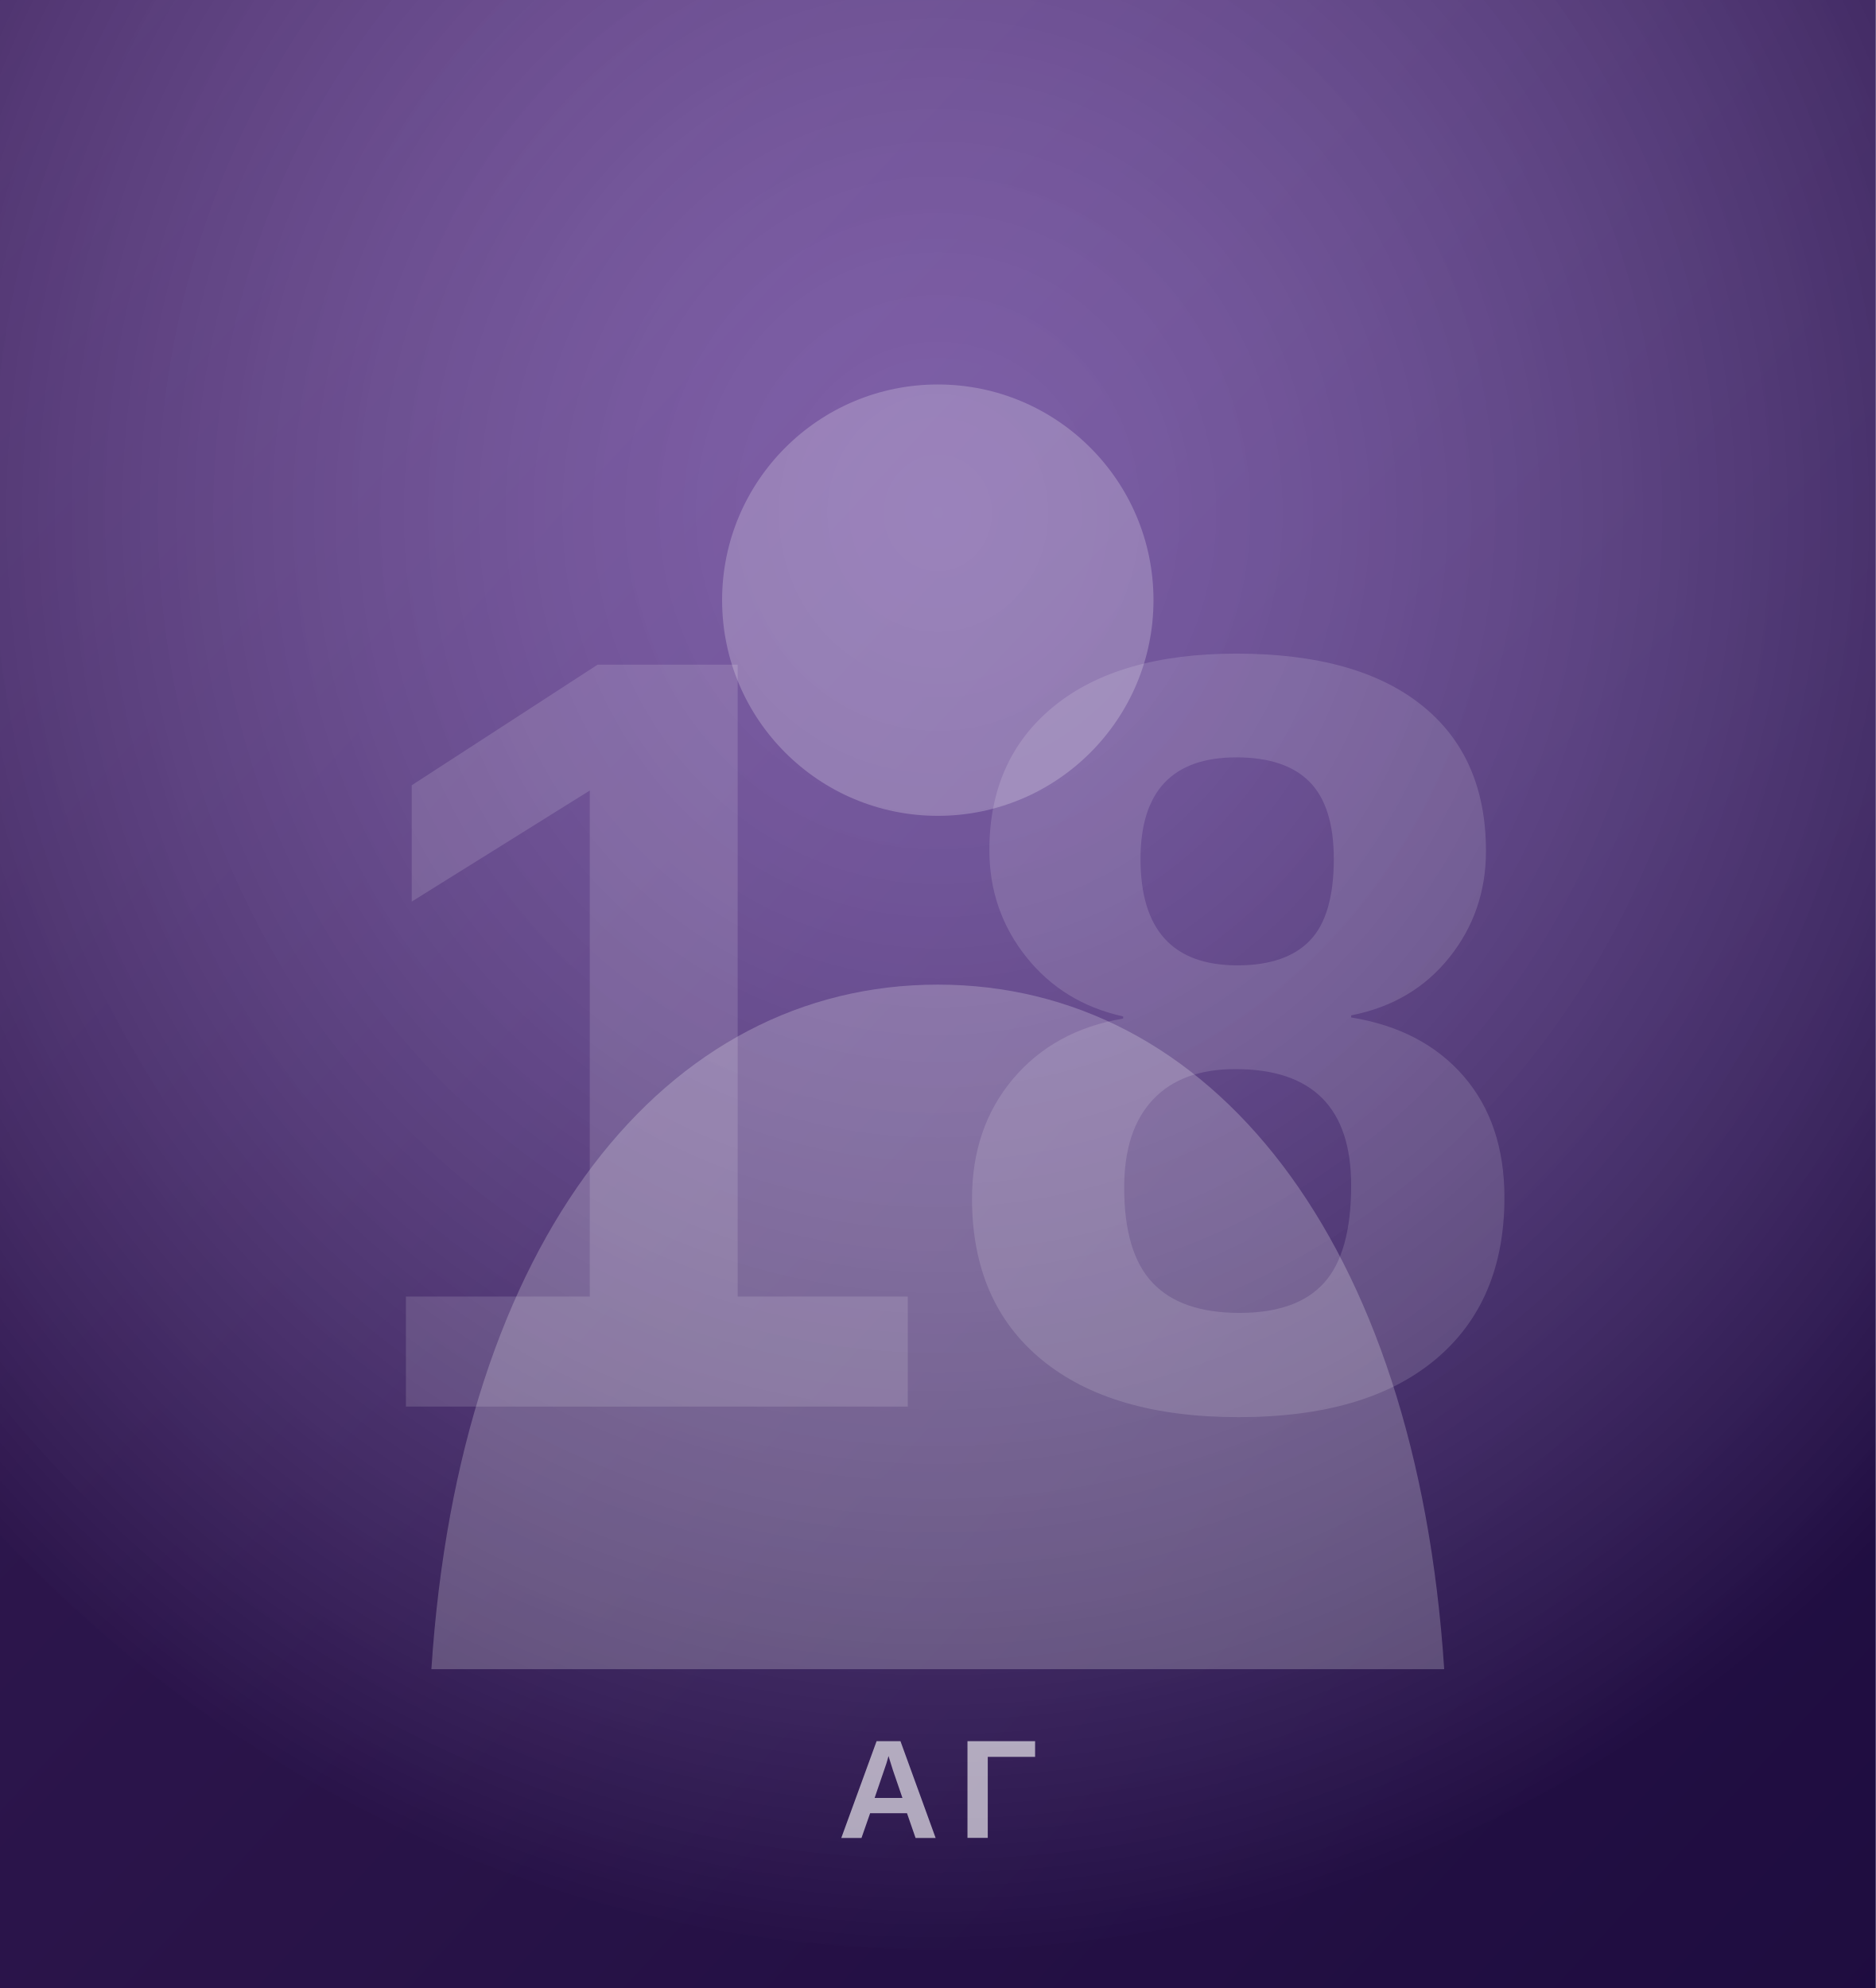
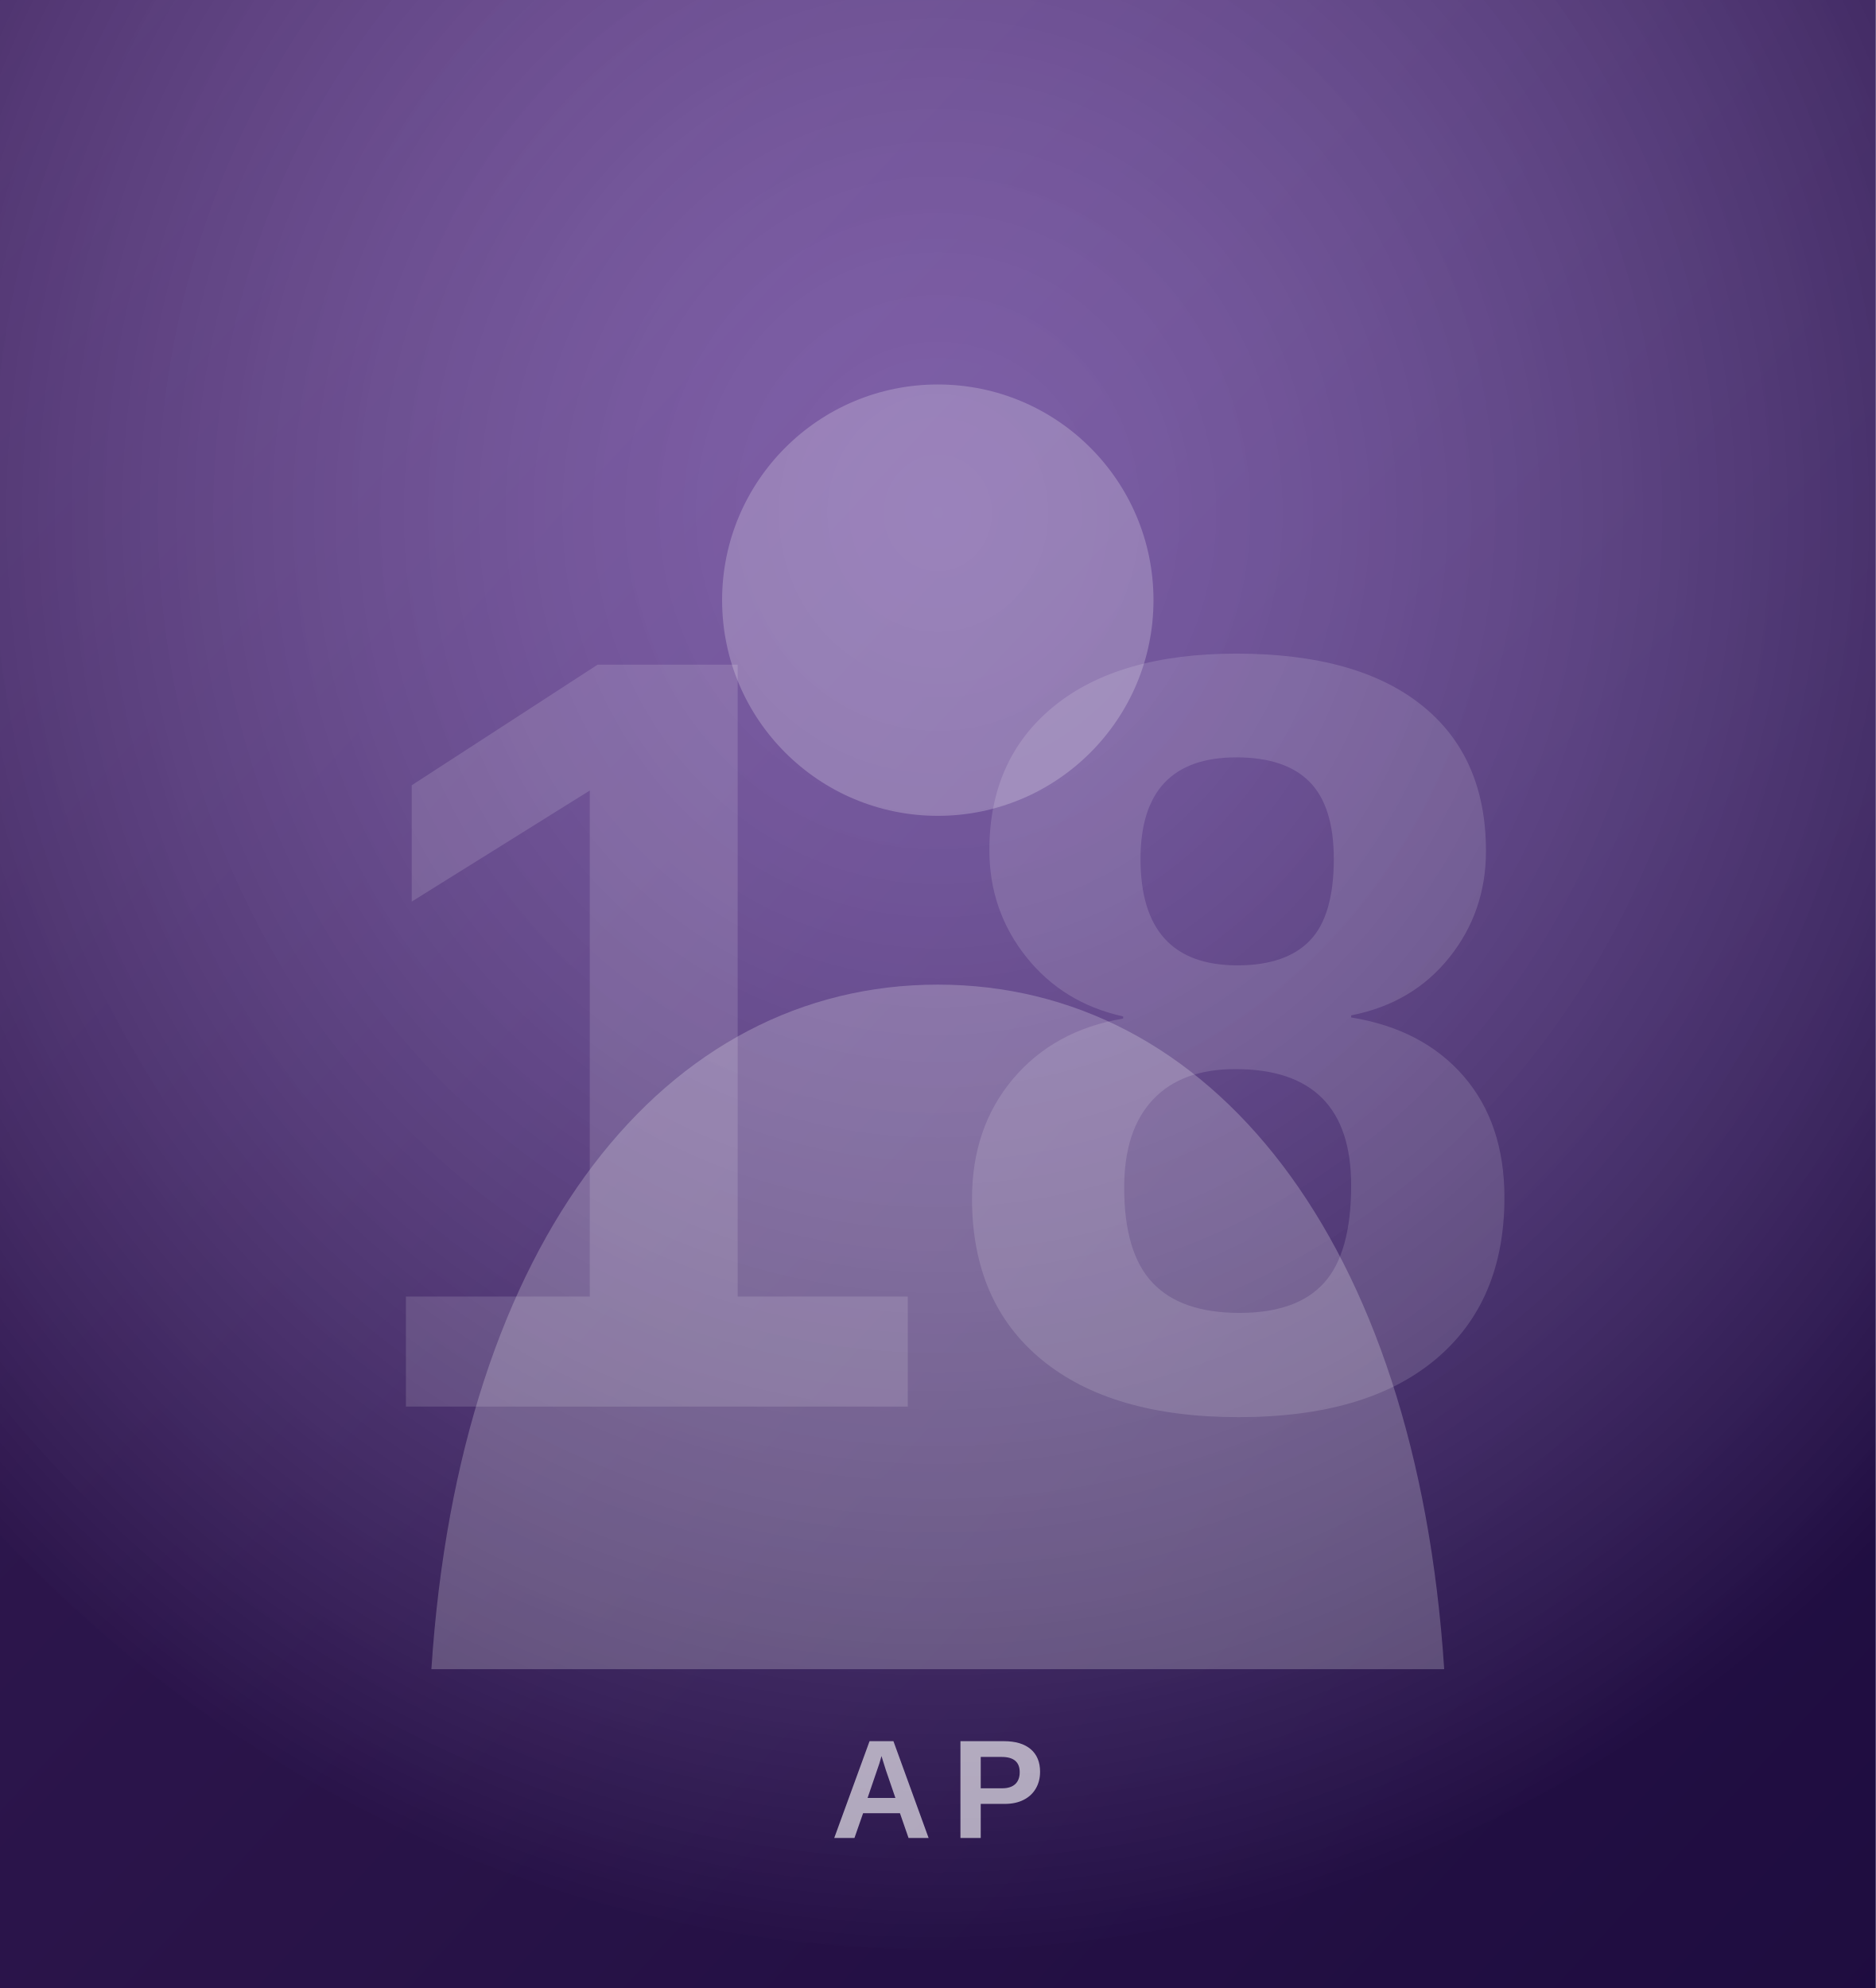
- <svg xmlns="http://www.w3.org/2000/svg" viewBox="0 0 400 424" width="400" height="424" role="img" aria-label="Артур Гаспарян">
+ <svg xmlns="http://www.w3.org/2000/svg" viewBox="0 0 400 424" width="400" height="424" role="img" aria-label="Арчи">
  <defs>
    <linearGradient id="g18" x1="0" y1="0" x2="1" y2="1">
      <stop offset="0" stop-color="#a855f7" />
      <stop offset="1" stop-color="#5b21b6" />
    </linearGradient>
    <radialGradient id="r18" cx="50%" cy="26%" r="72%">
      <stop offset="0" stop-color="#ffffff" stop-opacity=".26" />
      <stop offset="1" stop-color="#000000" stop-opacity=".45" />
    </radialGradient>
  </defs>
  <rect width="400" height="424" fill="#0c0824" />
  <rect width="400" height="424" fill="url(#g18)" opacity=".55" />
  <rect width="400" height="424" fill="url(#r18)" />
  <text x="200" y="300" text-anchor="middle" font-family="Arial Black, Arial, sans-serif" font-size="230" font-weight="900" fill="#ffffff" opacity=".14">18</text>
  <g fill="#ffffff" opacity=".22">
    <circle cx="200" cy="128" r="46" />
    <path d="M92 356c6-92 50-146 108-146s102 54 108 146z" />
  </g>
-   <text x="200" y="392" text-anchor="middle" font-family="Arial Black, Arial, sans-serif" font-size="30" font-weight="900" fill="#ffffff" opacity=".62" letter-spacing="4">АГ</text>
+   <text x="200" y="392" text-anchor="middle" font-family="Arial Black, Arial, sans-serif" font-size="30" font-weight="900" fill="#ffffff" opacity=".62" letter-spacing="4">АР</text>
</svg>
